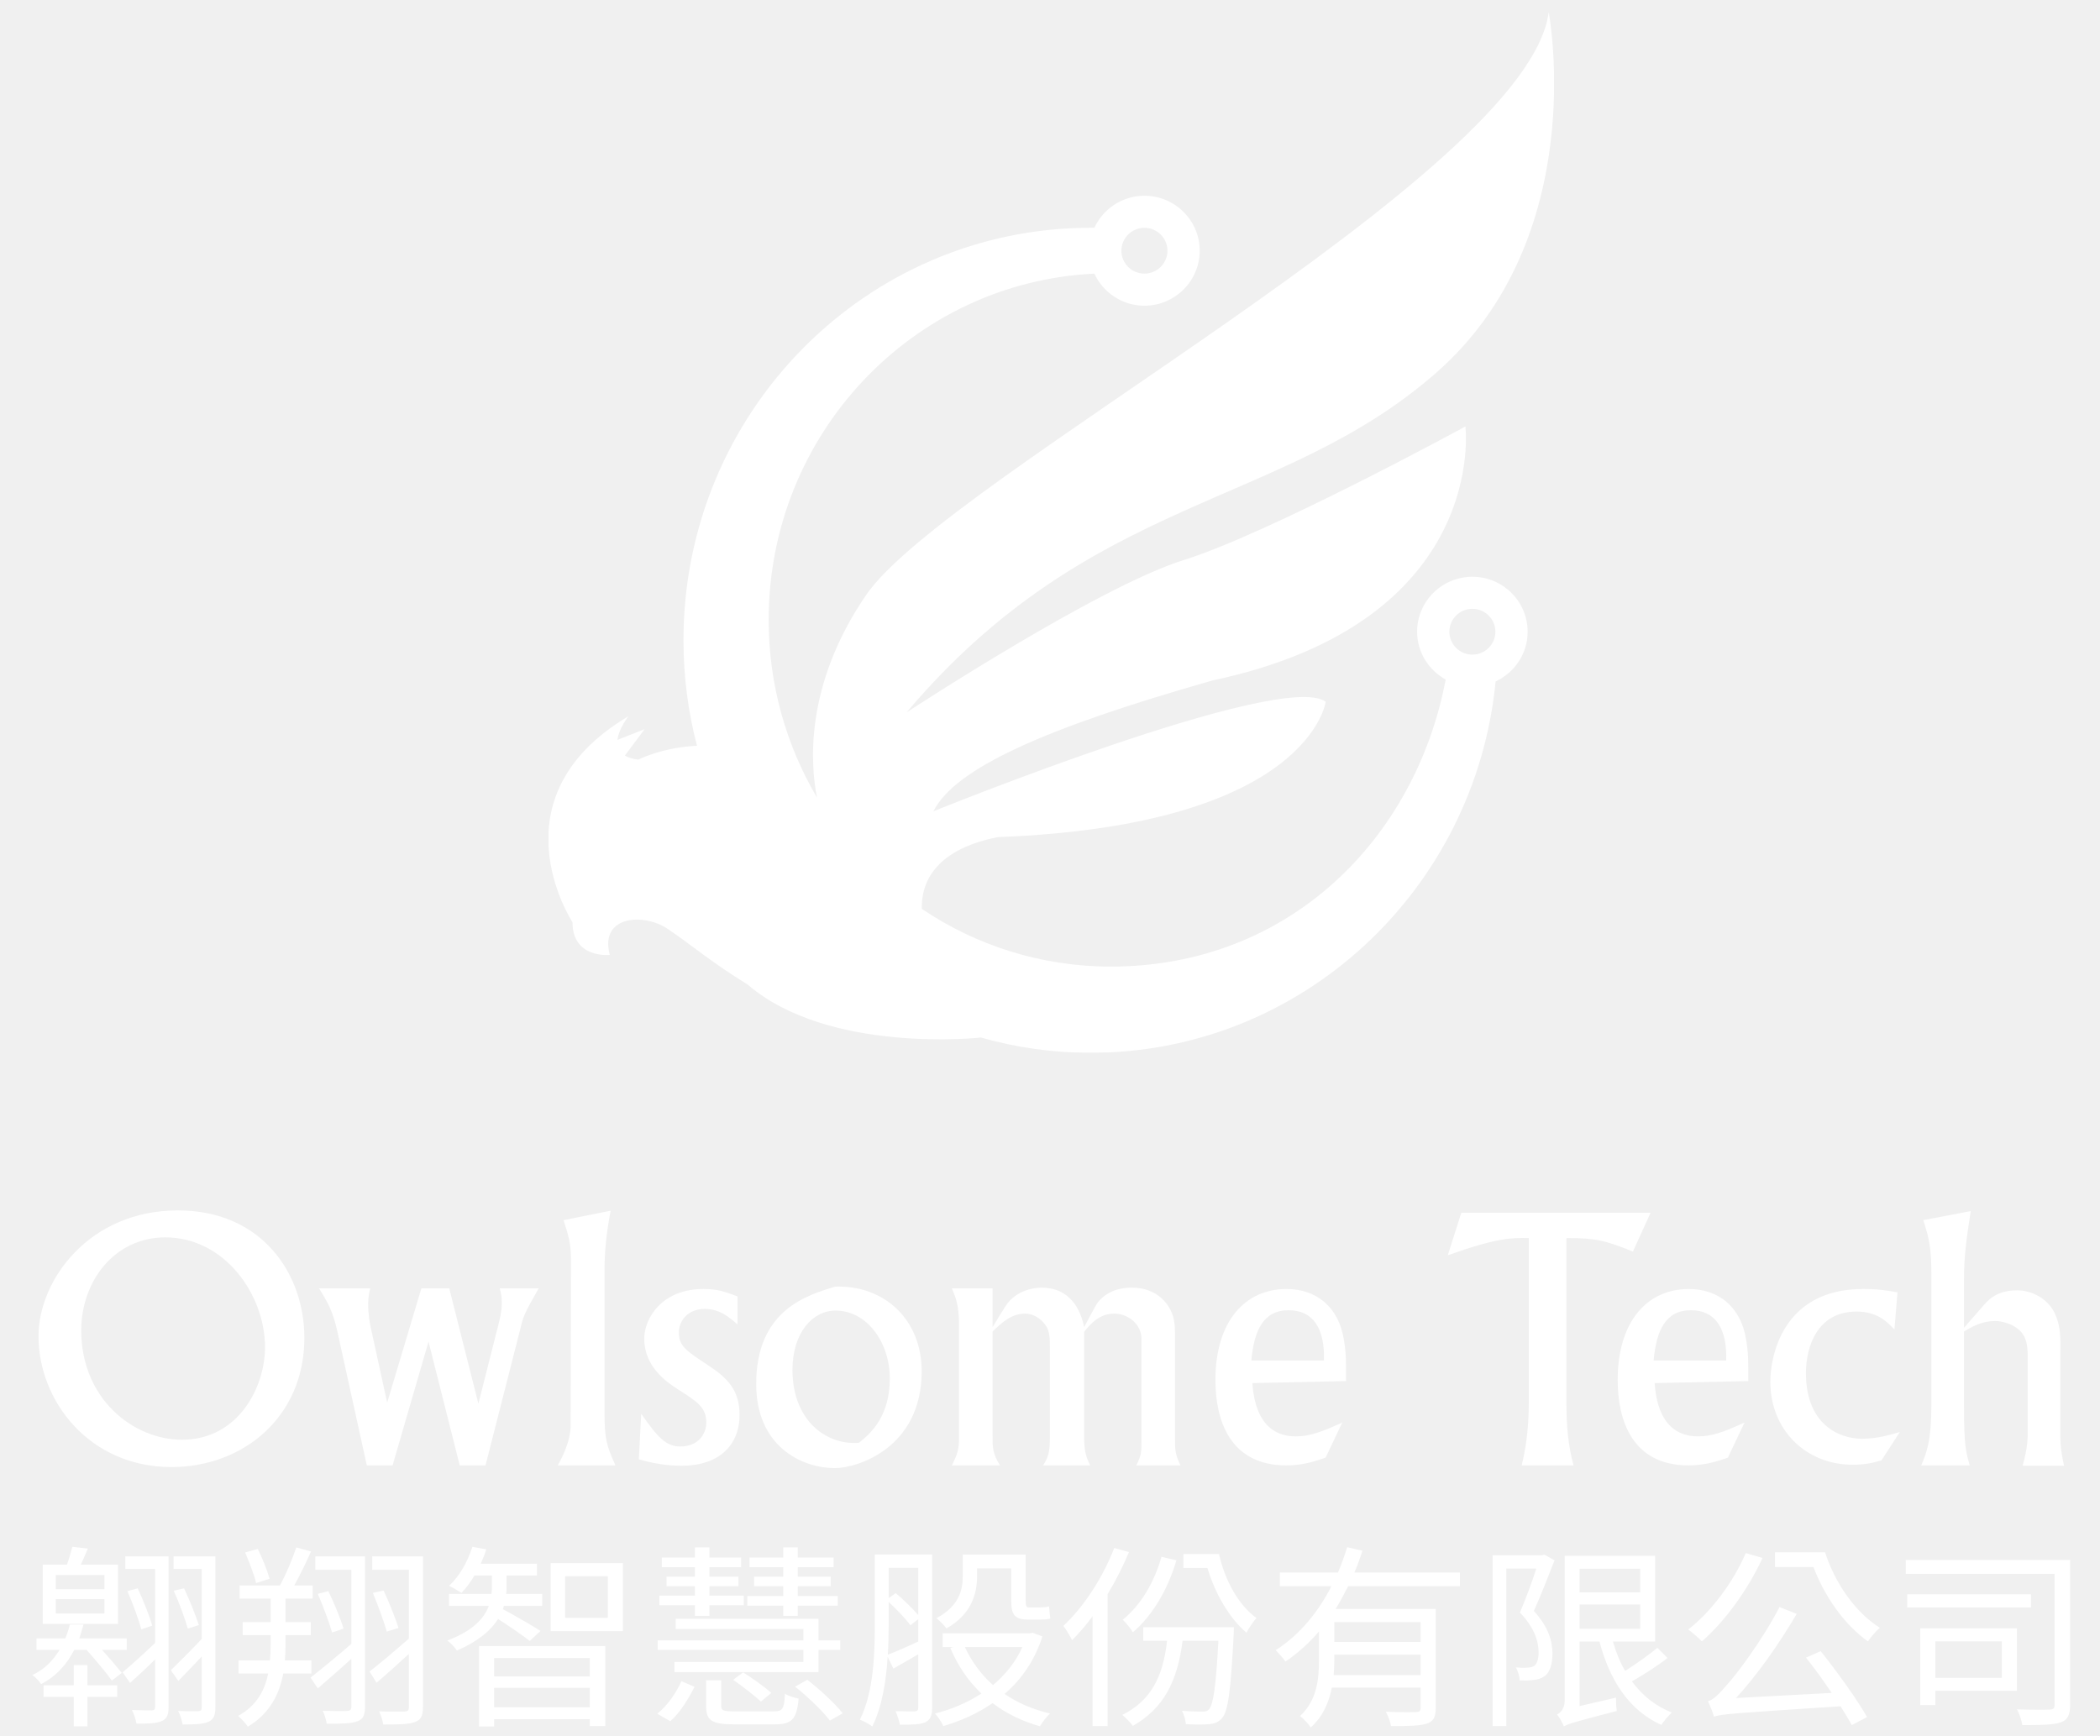
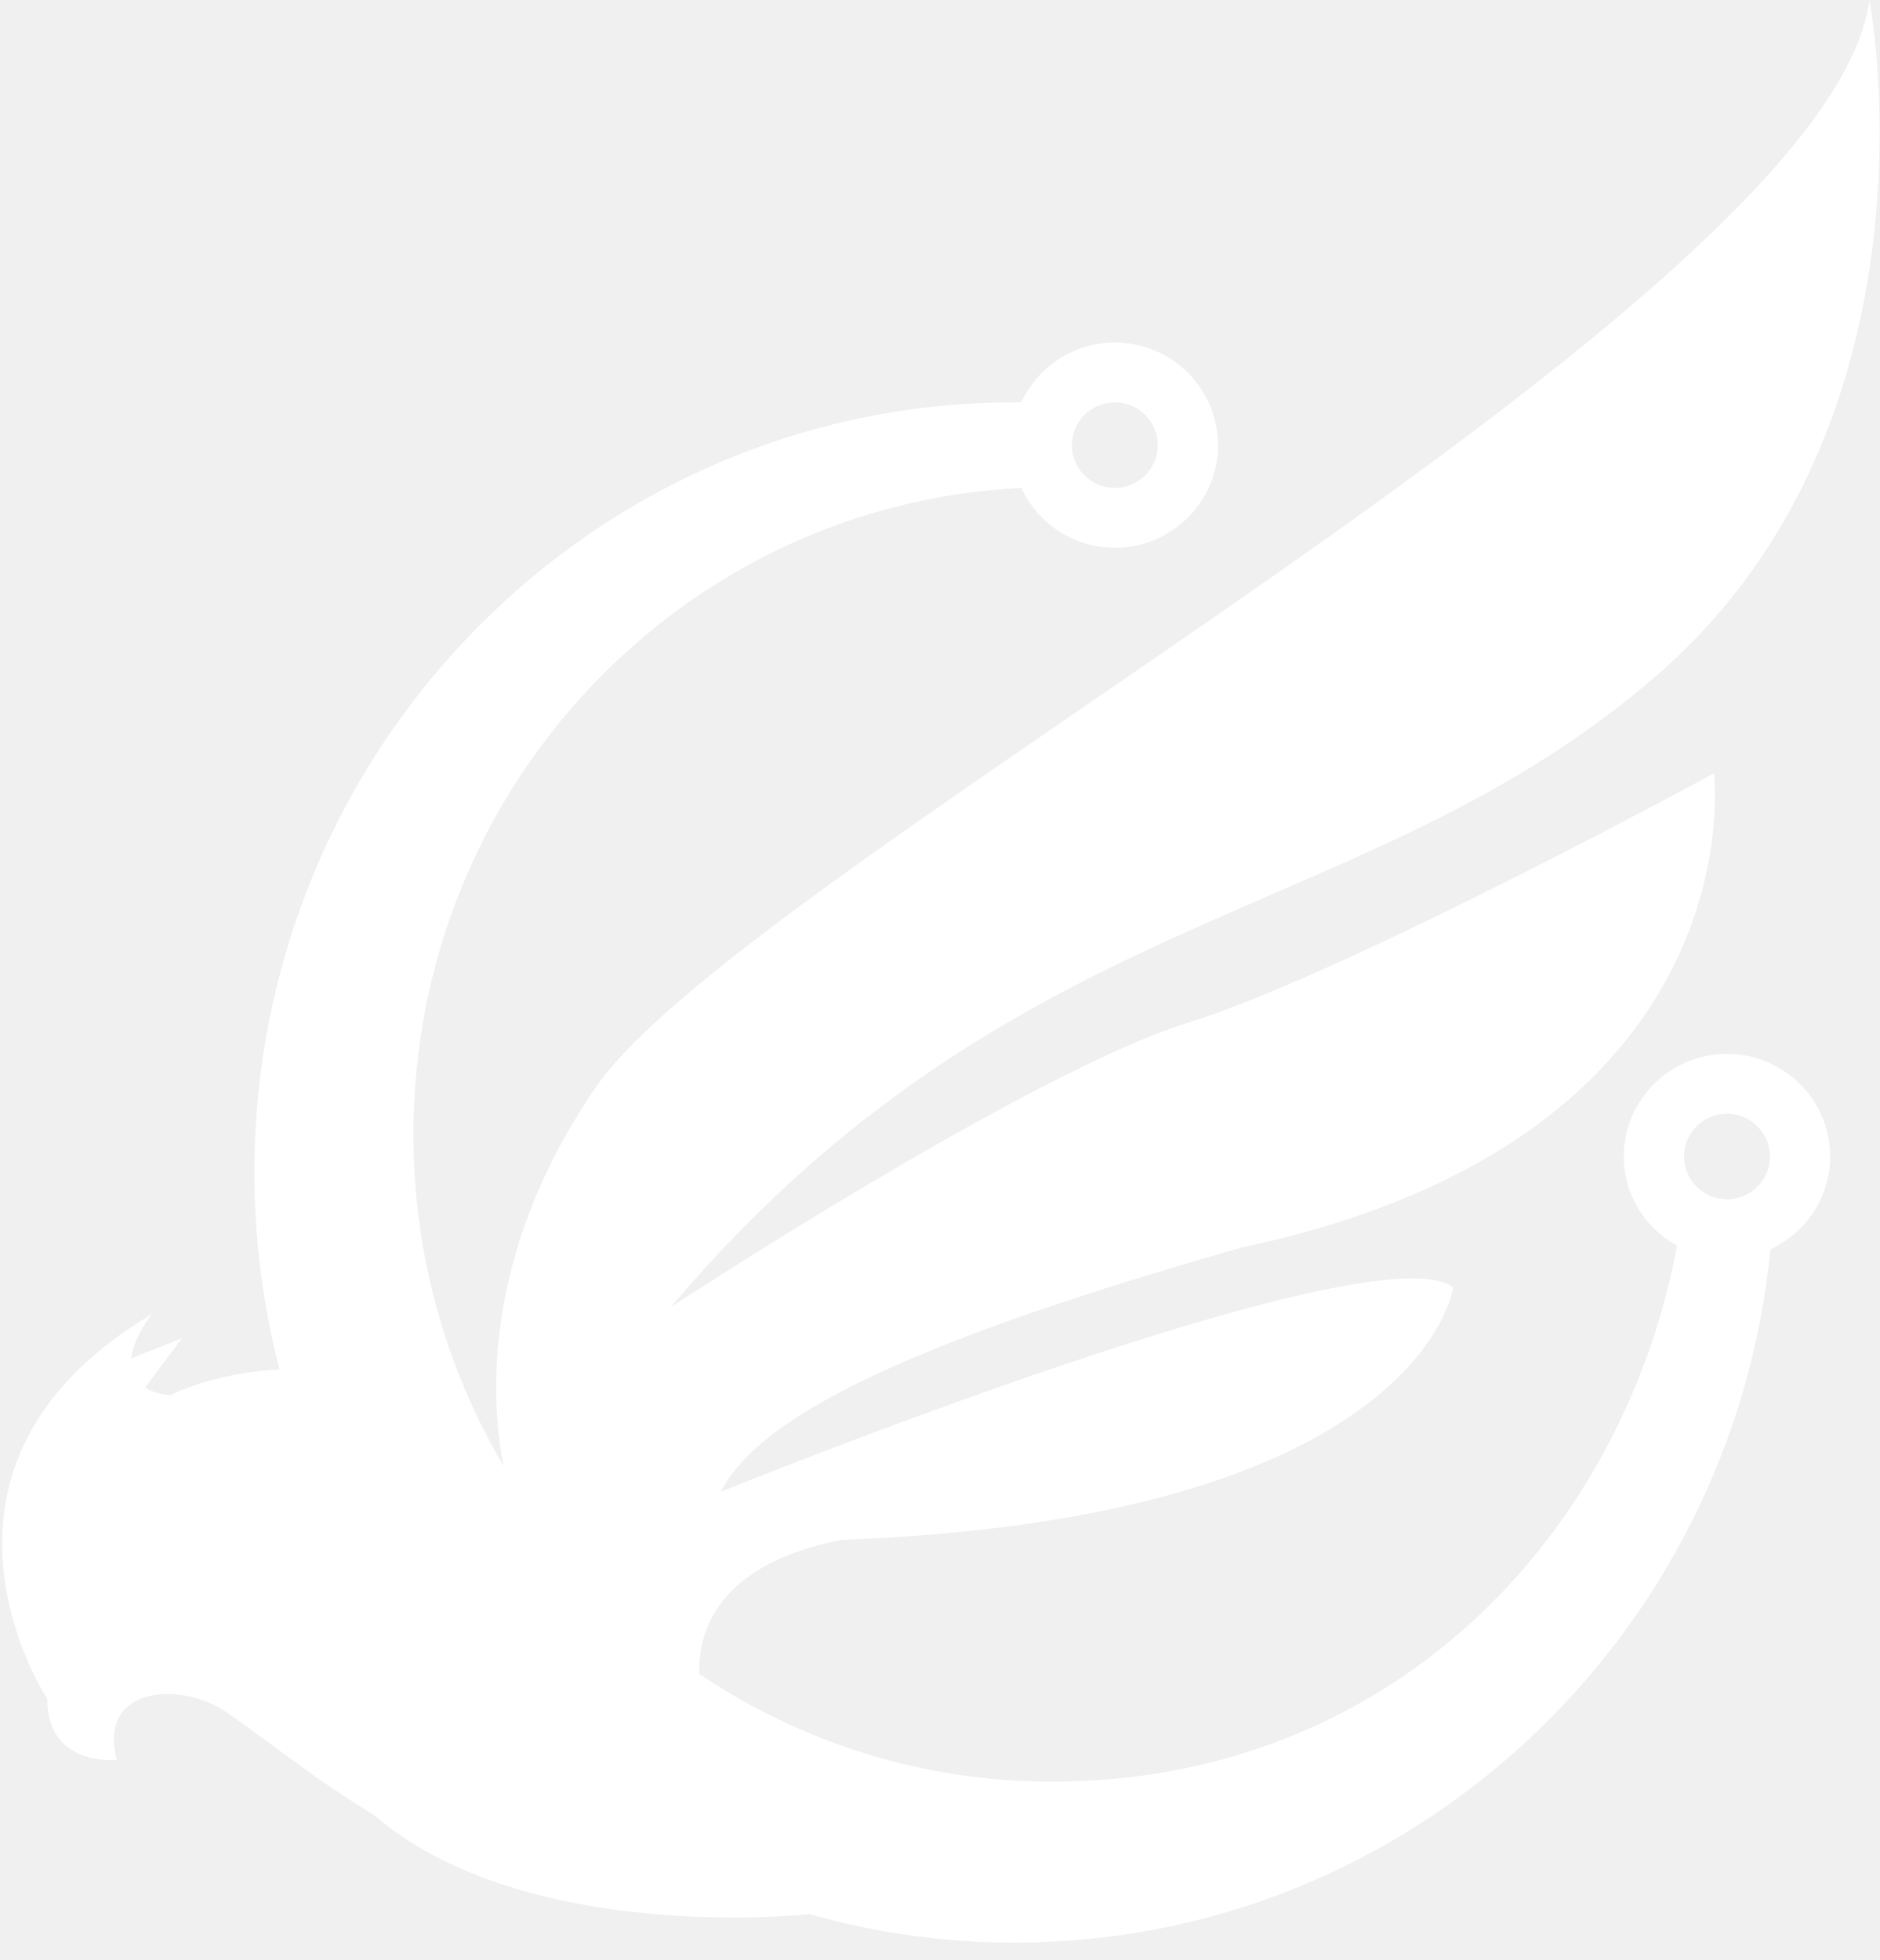
- <svg xmlns="http://www.w3.org/2000/svg" width="98" height="81" viewBox="0 0 98 81" fill="none">
-   <mask id="mask0" mask-type="alpha" maskUnits="userSpaceOnUse" x="25" y="0" width="48" height="50">
-     <path fill-rule="evenodd" clip-rule="evenodd" d="M25.59 0.573H72.527V49.139H25.59V0.573Z" fill="white" />
-   </mask>
-   <g mask="url(#mask0)">
-     <path fill-rule="evenodd" clip-rule="evenodd" d="M68.711 28.416C69.304 28.416 69.785 28.895 69.785 29.485C69.785 30.074 69.304 30.554 68.711 30.554C68.118 30.554 67.637 30.074 67.637 29.485C67.637 28.895 68.118 28.416 68.711 28.416M53.406 10.633C53.998 10.633 54.481 11.113 54.481 11.703C54.481 12.292 53.998 12.771 53.406 12.771C52.814 12.771 52.332 12.292 52.332 11.703C52.332 11.113 52.814 10.633 53.406 10.633M68.711 26.92C67.289 26.92 66.132 28.071 66.132 29.485C66.132 30.448 66.674 31.279 67.465 31.717C66.057 39.136 60.174 45.115 51.837 45.115C48.577 45.115 45.546 44.123 43.019 42.421C42.987 41.378 43.449 39.688 46.567 39.07C61.113 38.526 61.865 32.754 61.865 32.754C59.859 31.257 43.558 37.867 43.558 37.867C44.562 35.872 48.699 34.001 56.599 31.756C69.515 29.012 68.386 19.906 68.386 19.906C68.386 19.906 59.232 24.895 55.233 26.143C51.235 27.391 42.304 33.253 42.304 33.253C50.956 23.025 59.734 23.773 67.007 17.412C74.279 11.05 72.273 0.573 72.273 0.573C71.27 8.182 44.185 22.276 40.423 27.765C37.495 32.036 37.834 35.779 38.128 37.227C36.696 34.802 35.871 31.966 35.871 28.934C35.871 20.258 42.609 13.178 51.07 12.772C51.478 13.652 52.369 14.268 53.406 14.268C54.828 14.268 55.986 13.117 55.986 11.703C55.986 10.287 54.828 9.136 53.406 9.136C52.369 9.136 51.479 9.752 51.07 10.632C51.014 10.632 50.961 10.632 50.893 10.632C40.401 10.632 31.895 19.252 31.895 29.886C31.895 31.587 32.116 33.236 32.525 34.807C30.841 34.896 29.788 35.457 29.788 35.457C29.511 35.424 29.311 35.354 29.162 35.265L30.082 34.032L28.814 34.533C28.877 33.996 29.328 33.43 29.328 33.43C22.896 37.249 26.716 43.042 26.716 43.042C26.716 44.757 28.456 44.57 28.456 44.57C27.964 42.711 30.073 42.604 31.183 43.37C32.574 44.328 33.135 44.867 34.897 45.958C38.673 49.206 45.76 48.428 45.76 48.428V48.422C47.394 48.886 49.113 49.139 50.893 49.139C60.746 49.139 68.845 41.537 69.796 31.805C70.676 31.396 71.29 30.514 71.29 29.485C71.29 28.071 70.133 26.92 68.711 26.92" fill="white" />
-   </g>
-   <path fill-rule="evenodd" clip-rule="evenodd" d="M8.491 67.199C11.133 67.199 12.368 64.728 12.368 62.886C12.368 60.43 10.485 57.754 7.715 57.754C5.325 57.754 3.791 59.816 3.791 62.099C3.791 65.295 6.227 67.199 8.491 67.199M8.301 56.495C12.226 56.495 14.204 59.454 14.204 62.445C14.204 66.129 11.355 68.474 8 68.474C4.17 68.474 1.797 65.389 1.797 62.367C1.797 59.737 4.17 56.495 8.301 56.495" fill="white" />
-   <path fill-rule="evenodd" clip-rule="evenodd" d="M17.276 60.131C17.229 60.352 17.181 60.556 17.181 60.855C17.181 61.375 17.26 61.768 17.308 61.988L18.068 65.468L19.665 60.131H20.964L22.325 65.515L23.258 61.831C23.337 61.517 23.417 61.202 23.417 60.792C23.417 60.524 23.385 60.383 23.322 60.131H25.141C24.461 61.312 24.414 61.454 24.271 62.067L22.657 68.396H21.454L19.998 62.618L18.32 68.396H17.118L15.741 62.13C15.535 61.202 15.282 60.761 14.886 60.131H17.276Z" fill="white" />
-   <path fill-rule="evenodd" clip-rule="evenodd" d="M28.498 56.51C28.292 57.55 28.213 58.494 28.213 59.186V65.956C28.213 67.121 28.292 67.452 28.72 68.395H26.029C26.203 68.081 26.63 67.294 26.63 66.522L26.646 58.793C26.646 58.038 26.519 57.628 26.298 56.951L28.498 56.51Z" fill="white" />
-   <path fill-rule="evenodd" clip-rule="evenodd" d="M34.417 61.815C34.069 61.517 33.611 61.092 32.882 61.092C32.139 61.092 31.68 61.611 31.68 62.193C31.68 62.823 32.012 63.044 33.088 63.752C33.943 64.319 34.513 64.885 34.513 66.035C34.513 67.436 33.579 68.412 31.806 68.412C31.601 68.412 30.825 68.412 29.812 68.112L29.923 65.987C30.683 67.073 31.078 67.514 31.743 67.514C32.598 67.514 32.961 66.916 32.961 66.397C32.961 65.688 32.518 65.405 31.648 64.854C31.11 64.508 30.065 63.799 30.065 62.477C30.065 61.563 30.856 60.162 32.835 60.162C33.484 60.162 33.832 60.289 34.417 60.509V61.815Z" fill="white" />
-   <path fill-rule="evenodd" clip-rule="evenodd" d="M41.524 64.334C41.524 62.665 40.464 61.17 38.992 61.17C37.916 61.17 36.982 62.209 36.982 63.941C36.982 66.302 38.565 67.467 40.084 67.341C40.638 66.9 41.524 66.113 41.524 64.334M43.012 64.004C43.012 67.593 39.989 68.522 38.976 68.522C37.362 68.522 35.289 67.467 35.289 64.602C35.289 61.17 37.615 60.462 38.976 60.052C41.239 59.974 43.012 61.563 43.012 64.004" fill="white" />
-   <path fill-rule="evenodd" clip-rule="evenodd" d="M46.32 60.131V61.941C46.431 61.768 46.906 60.966 47.033 60.808C47.618 60.1 48.504 60.1 48.599 60.1C50.166 60.1 50.499 61.501 50.593 61.941C50.688 61.768 51.115 60.95 51.226 60.792C51.749 60.147 52.476 60.1 52.824 60.1C54.027 60.1 54.502 60.903 54.613 61.123C54.834 61.533 54.834 61.973 54.834 62.383V67.168C54.834 67.656 54.834 67.86 55.088 68.396H53.03C53.268 67.892 53.268 67.829 53.268 67.168V62.492C53.268 61.784 52.619 61.312 52.002 61.312C51.274 61.312 50.863 61.831 50.593 62.162V67.042C50.593 67.719 50.672 67.986 50.878 68.396H48.678C48.916 68.002 48.995 67.829 48.995 67.042V62.965C48.995 62.476 48.995 62.13 48.789 61.847C48.552 61.517 48.204 61.312 47.84 61.312C47.222 61.312 46.795 61.69 46.32 62.146V67.026C46.32 67.561 46.32 67.845 46.668 68.396H44.421C44.674 67.876 44.754 67.687 44.754 67.089V61.8C44.754 60.934 44.595 60.541 44.421 60.131H46.32Z" fill="white" />
-   <path fill-rule="evenodd" clip-rule="evenodd" d="M61.784 63.5C61.831 62.004 61.278 61.154 60.138 61.154C58.951 61.154 58.524 62.099 58.397 63.5H61.784ZM61.862 68.034C61.356 68.207 60.803 68.396 60.028 68.396C57.384 68.396 56.72 66.27 56.72 64.413C56.72 61.674 58.096 60.163 60.043 60.163C61.404 60.163 62.481 60.981 62.718 62.555C62.828 63.217 62.813 63.563 62.813 64.46L58.444 64.555C58.492 65.121 58.634 67.042 60.47 67.042C61.135 67.042 61.705 66.821 62.639 66.396L61.862 68.034Z" fill="white" />
-   <path fill-rule="evenodd" clip-rule="evenodd" d="M77.026 56.605L76.203 58.415C74.906 57.895 74.478 57.785 73.101 57.785V65.578C73.101 66.522 73.18 67.483 73.433 68.396H71.012C71.187 67.656 71.345 66.79 71.345 65.389V57.785C70.553 57.769 69.857 57.769 67.562 58.589L68.195 56.605H77.026Z" fill="white" />
-   <path fill-rule="evenodd" clip-rule="evenodd" d="M80.556 63.5C80.603 62.004 80.049 61.154 78.91 61.154C77.723 61.154 77.296 62.099 77.169 63.5H80.556ZM80.635 68.034C80.128 68.207 79.575 68.396 78.8 68.396C76.156 68.396 75.492 66.27 75.492 64.413C75.492 61.674 76.868 60.163 78.815 60.163C80.176 60.163 81.253 60.981 81.49 62.555C81.6 63.217 81.585 63.563 81.585 64.46L77.216 64.555C77.264 65.121 77.406 67.042 79.243 67.042C79.907 67.042 80.477 66.821 81.411 66.396L80.635 68.034Z" fill="white" />
-   <path fill-rule="evenodd" clip-rule="evenodd" d="M88.407 62.052C88.043 61.673 87.6 61.217 86.635 61.217C84.798 61.217 84.277 62.87 84.277 64.082C84.277 66.491 85.827 67.152 86.888 67.152C87.6 67.152 88.185 66.979 88.66 66.837L87.805 68.159C87.426 68.27 87.062 68.365 86.46 68.365C84.261 68.365 82.615 66.727 82.615 64.491C82.615 63.358 83.153 60.162 86.951 60.162C87.678 60.162 88.122 60.241 88.549 60.32L88.407 62.052Z" fill="white" />
-   <path fill-rule="evenodd" clip-rule="evenodd" d="M91.969 56.526C91.794 57.66 91.653 58.541 91.653 59.721V61.973L92.506 60.997C92.791 60.666 93.171 60.225 94.136 60.225C94.865 60.225 95.624 60.666 95.909 61.343C96.178 61.926 96.162 62.524 96.147 63.343V66.554C96.147 67.373 96.147 67.593 96.321 68.411H94.389C94.627 67.546 94.627 67.199 94.627 66.68V63.578C94.627 63.075 94.643 62.618 94.389 62.256C94.074 61.816 93.456 61.658 93.108 61.658C92.491 61.658 92.047 61.91 91.653 62.146V65.625C91.653 67.483 91.746 67.782 91.921 68.395H89.658C89.911 67.798 90.132 67.262 90.132 65.53V59.549C90.132 58.273 90.037 57.817 89.753 56.951L91.969 56.526Z" fill="white" />
-   <mask id="mask1" mask-type="alpha" maskUnits="userSpaceOnUse" x="1" y="72" width="96" height="9">
-     <path fill-rule="evenodd" clip-rule="evenodd" d="M20.955 74.018C21.119 74.091 21.399 74.256 21.535 74.347V74.347C21.747 74.128 21.96 73.844 22.143 73.533V73.533H22.954V74.063C22.954 74.173 22.954 74.274 22.935 74.393V74.393H20.955V74.952H22.81C22.607 75.51 22.095 76.114 20.868 76.572V76.572C21.032 76.673 21.235 76.893 21.322 77.039V77.039C22.336 76.599 22.916 76.086 23.244 75.565V75.565C23.727 75.876 24.442 76.362 24.722 76.59V76.59L25.224 76.123C24.954 75.94 23.843 75.3 23.466 75.107V75.107C23.485 75.052 23.505 75.007 23.515 74.952V74.952H25.302V74.393H23.621C23.64 74.274 23.64 74.173 23.64 74.063V74.063V73.533H25.06V72.984H22.433C22.529 72.764 22.626 72.543 22.693 72.315V72.315L22.046 72.196C21.824 72.882 21.447 73.569 20.955 74.018V74.018ZM3.124 73.029H1.994V75.794H5.51V73.029H3.771C3.877 72.8 3.993 72.543 4.1 72.278V72.278L3.376 72.196C3.318 72.425 3.221 72.764 3.124 73.029V73.029ZM2.603 74.173H4.873V73.513H2.603V74.173ZM2.603 75.308H4.873V74.64H2.603V75.308ZM62.441 73.395H59.727V74.036H62.132C61.533 75.217 60.664 76.297 59.533 77.02V77.02C59.669 77.158 59.891 77.405 59.987 77.551V77.551C60.577 77.158 61.098 76.673 61.552 76.151V76.151V77.488C61.552 78.357 61.466 79.365 60.664 80.097V80.097C60.818 80.197 61.08 80.482 61.166 80.628V80.628C61.736 80.125 62.025 79.438 62.151 78.769V78.769H66.295V79.721C66.295 79.858 66.237 79.905 66.073 79.914V79.914C65.9 79.914 65.32 79.923 64.672 79.895V79.895C64.778 80.088 64.885 80.362 64.914 80.564V80.564C65.735 80.564 66.276 80.554 66.594 80.445V80.445C66.903 80.335 67.001 80.133 67.001 79.721V79.721V75.098H62.326C62.538 74.76 62.731 74.393 62.914 74.036V74.036H68.13V73.395H63.204C63.349 73.066 63.475 72.717 63.58 72.379V72.379L62.866 72.214C62.75 72.608 62.605 73.001 62.441 73.395V73.395ZM62.267 76.636H66.296V75.712H62.267V76.636ZM62.267 77.505V77.231H66.295V78.183H62.238C62.258 77.945 62.267 77.725 62.267 77.505V77.505ZM36.554 72.223V72.699H34.98V73.148H36.554V73.588H35.192V74.036H36.554V74.493H34.874V74.942H36.554V75.419H37.23V74.942H39.095V74.493H37.23V74.036H38.766V73.588H37.23V73.148H38.902V72.699H37.23V72.223H36.554ZM32.43 72.223V72.699H30.885V73.148H32.43V73.588H31.107V74.036H32.43V74.475H30.769V74.924H32.43V75.419H33.106V74.924H34.709V74.475H33.106V74.036H34.459V73.588H33.106V73.148H34.584V72.699H33.106V72.223H32.43ZM13.064 73.999H11.18V74.613H12.629V75.712H11.325V76.316H12.629V76.792C12.629 77.011 12.619 77.258 12.599 77.496V77.496H11.131V78.11H12.513C12.368 78.861 11.991 79.611 11.112 80.088V80.088C11.257 80.207 11.469 80.445 11.566 80.591V80.591C12.609 79.968 13.045 79.044 13.218 78.11V78.11H14.531V77.496H13.295C13.315 77.258 13.324 77.011 13.324 76.792V76.792V76.316H14.503V75.712H13.324V74.613H14.59V73.999H13.73C13.991 73.533 14.281 72.947 14.512 72.415V72.415L13.827 72.223C13.653 72.754 13.344 73.487 13.064 73.999V73.999ZM49.623 75.886C49.748 76.041 49.951 76.389 50.029 76.554V76.554C50.358 76.233 50.685 75.849 50.985 75.437V75.437V80.564H51.69V74.403C52.067 73.779 52.405 73.111 52.685 72.443V72.443L51.999 72.251C51.459 73.643 50.57 75.007 49.623 75.886V75.886ZM11.441 72.461C11.634 72.919 11.865 73.505 11.952 73.889V73.889L12.581 73.688C12.474 73.313 12.252 72.736 12.03 72.297V72.297L11.441 72.461ZM82.832 72.452V73.139H84.628C85.15 74.521 86.077 75.839 87.169 76.609V76.609C87.303 76.416 87.555 76.114 87.729 75.977V75.977C86.599 75.272 85.633 73.899 85.169 72.452V72.452H82.832ZM78.784 76.059C78.978 76.187 79.287 76.471 79.422 76.609V76.609C80.495 75.675 81.556 74.22 82.252 72.717V72.717L81.47 72.489C80.871 73.871 79.867 75.208 78.784 76.059V76.059ZM55.225 72.534V73.184H56.346C56.704 74.375 57.361 75.519 58.171 76.206V76.206C58.278 75.986 58.49 75.683 58.636 75.519V75.519C57.814 74.933 57.167 73.789 56.887 72.534V72.534H55.225ZM40.824 72.553V75.822C40.824 77.158 40.775 78.98 40.129 80.262V80.262C40.293 80.325 40.582 80.482 40.708 80.581V80.581C41.162 79.666 41.355 78.458 41.423 77.332V77.332L41.693 77.881C42.05 77.671 42.447 77.451 42.852 77.213V77.213V79.703C42.852 79.822 42.804 79.868 42.688 79.877V79.877C42.572 79.877 42.205 79.877 41.79 79.868V79.868C41.877 80.042 41.963 80.335 41.993 80.499V80.499C42.602 80.499 42.959 80.49 43.19 80.381V80.381C43.422 80.262 43.499 80.069 43.499 79.712V79.712V72.553H40.824ZM41.471 73.175H42.852V75.382C42.602 75.089 42.176 74.676 41.8 74.356V74.356L41.471 74.594V73.175ZM41.471 75.812V74.768C41.848 75.117 42.272 75.565 42.486 75.858V75.858L42.852 75.574V76.618C42.321 76.865 41.819 77.085 41.432 77.231V77.231C41.461 76.728 41.471 76.243 41.471 75.812V75.812ZM71.965 72.59H69.656V80.564H70.294V73.212H71.695C71.502 73.816 71.211 74.603 70.931 75.263V75.263C71.626 75.996 71.8 76.626 71.8 77.122V77.122C71.8 77.396 71.742 77.652 71.598 77.753V77.753C71.52 77.808 71.415 77.826 71.299 77.835V77.835C71.144 77.854 70.961 77.845 70.738 77.826V77.826C70.845 78 70.912 78.256 70.922 78.43V78.43C71.125 78.439 71.376 78.439 71.559 78.412V78.412C71.753 78.394 71.936 78.338 72.072 78.238V78.238C72.332 78.064 72.448 77.662 72.448 77.185V77.185C72.448 76.618 72.274 75.949 71.579 75.19V75.19C71.907 74.467 72.255 73.569 72.545 72.827V72.827L72.072 72.562L71.965 72.59ZM44.929 72.562V73.569C44.929 74.22 44.756 74.96 43.702 75.528V75.528C43.828 75.629 44.079 75.867 44.166 76.004V76.004C45.335 75.354 45.596 74.384 45.596 73.578V73.578V73.203H47.189V74.676C47.189 75.336 47.324 75.592 47.962 75.592V75.592H48.561C48.715 75.592 48.899 75.583 49.015 75.547V75.547C48.996 75.391 48.967 75.153 48.957 74.979V74.979C48.841 75.007 48.647 75.025 48.541 75.025V75.025H48.011C47.885 75.025 47.866 74.942 47.866 74.695V74.695V72.562H44.929ZM73.018 72.617V79.383C73.018 79.757 72.815 79.95 72.66 80.024V80.024C72.776 80.151 72.931 80.435 72.979 80.581V80.581C73.172 80.463 73.462 80.372 75.452 79.858V79.858C75.423 79.712 75.413 79.438 75.413 79.236V79.236L73.713 79.63V76.618H74.641C75.123 78.43 76.022 79.831 77.529 80.508V80.508C77.645 80.335 77.867 80.06 78.022 79.932V79.932C77.249 79.63 76.63 79.126 76.156 78.476V78.476C76.689 78.174 77.326 77.772 77.818 77.386V77.386L77.345 76.911C76.949 77.24 76.34 77.671 75.839 77.991V77.991C75.597 77.579 75.413 77.112 75.269 76.618V76.618H77.239V72.617H73.018ZM73.713 74.32H76.543V73.221H73.713V74.32ZM73.713 76.022H76.543V74.887H73.713V76.022ZM17.371 72.644V73.267H19.081V76.48C18.405 77.076 17.7 77.662 17.245 78.018V78.018L17.575 78.54C18.038 78.147 18.56 77.671 19.081 77.195V77.195V79.675C19.081 79.831 19.033 79.877 18.878 79.886V79.886C18.734 79.886 18.221 79.895 17.69 79.877V79.877C17.777 80.042 17.863 80.317 17.883 80.49V80.49C18.627 80.49 19.091 80.482 19.371 80.372V80.372C19.641 80.271 19.738 80.088 19.738 79.685V79.685V72.644H17.371ZM14.715 72.644V73.267H16.396V76.728C15.701 77.332 14.967 77.927 14.493 78.302V78.302L14.831 78.805C15.294 78.403 15.855 77.918 16.396 77.423V77.423V79.657C16.396 79.813 16.338 79.85 16.193 79.858V79.858C16.058 79.868 15.565 79.868 15.062 79.85V79.85C15.14 80.024 15.227 80.28 15.246 80.454V80.454C15.961 80.454 16.415 80.445 16.686 80.335V80.335C16.947 80.234 17.034 80.06 17.034 79.657V79.657V72.644H14.715ZM8.098 72.644V73.231H9.413V76.499C8.871 77.076 8.321 77.616 7.973 77.955V77.955L8.321 78.458C8.659 78.101 9.045 77.716 9.413 77.313V77.313V79.694C9.413 79.831 9.374 79.858 9.257 79.868V79.868C9.141 79.868 8.736 79.877 8.311 79.858V79.858C8.408 80.032 8.494 80.307 8.524 80.49V80.49C9.093 80.49 9.489 80.472 9.731 80.362V80.362C9.972 80.252 10.05 80.06 10.05 79.694V79.694V72.644H8.098ZM5.848 72.644V73.231H7.239V76.682C6.679 77.222 6.109 77.725 5.722 78.056V78.056L6.07 78.549C6.438 78.22 6.843 77.845 7.239 77.451V77.451V79.675C7.239 79.785 7.201 79.822 7.094 79.831V79.831C6.969 79.831 6.582 79.831 6.157 79.813V79.813C6.254 79.987 6.34 80.28 6.37 80.445V80.445C6.93 80.454 7.326 80.435 7.558 80.325V80.325C7.799 80.215 7.867 80.024 7.867 79.675V79.675V72.644H5.848ZM52.396 75.602C52.541 75.729 52.791 76.041 52.868 76.187V76.187C53.787 75.4 54.501 74.183 54.898 72.827V72.827L54.202 72.663C53.863 73.862 53.236 74.915 52.396 75.602V75.602ZM88.936 72.809V73.459H95.88V79.566C95.88 79.74 95.833 79.785 95.649 79.794V79.794C95.456 79.804 94.79 79.804 94.123 79.785V79.785C94.239 79.978 94.345 80.317 94.374 80.518V80.518C95.234 80.518 95.833 80.508 96.171 80.39V80.39C96.499 80.271 96.606 80.032 96.606 79.566V79.566V72.809H88.936ZM25.698 76.132H29.069V72.956H25.698V76.132ZM26.374 75.509H28.364V73.569H26.374V75.509ZM8.108 74.246C8.36 74.805 8.64 75.565 8.765 76.014V76.014L9.278 75.849C9.151 75.437 8.852 74.695 8.591 74.136V74.136L8.108 74.246ZM5.944 74.265C6.196 74.832 6.476 75.602 6.592 76.05V76.05L7.104 75.876C6.988 75.446 6.688 74.704 6.428 74.136V74.136L5.944 74.265ZM17.4 74.347C17.642 74.933 17.922 75.693 18.048 76.151V76.151L18.598 75.986C18.463 75.556 18.164 74.796 17.902 74.237V74.237L17.4 74.347ZM14.831 74.393C15.082 74.97 15.371 75.748 15.498 76.197V76.197L16.029 76.014C15.903 75.574 15.594 74.823 15.324 74.265V74.265L14.831 74.393ZM89.004 75.025H94.78V74.411H89.004V75.025ZM80.611 78.614C80.243 79.044 79.963 79.346 79.702 79.401V79.401C79.808 79.611 79.953 79.978 79.982 80.125V80.125C80.359 79.996 80.89 79.968 85.894 79.639V79.639C86.097 79.968 86.28 80.262 86.415 80.518V80.518L87.13 80.142C86.666 79.328 85.749 78.045 84.966 77.066V77.066L84.28 77.368C84.667 77.854 85.102 78.449 85.478 79.016V79.016L81.016 79.254C82.011 78.165 83.015 76.746 83.846 75.326V75.326L83.044 75.007C82.242 76.562 81.007 78.192 80.611 78.614V78.614ZM31.532 75.556V76.032H37.492V76.562H30.692V77.011H37.492V77.57H31.474V78.045H38.196V77.011H39.211V76.562H38.196V75.556H31.532ZM3.26 75.822C3.211 76.022 3.143 76.243 3.047 76.471V76.471H1.704V77.011H2.777C2.496 77.469 2.1 77.908 1.511 78.183V78.183C1.656 78.275 1.83 78.467 1.917 78.604V78.604C2.661 78.22 3.143 77.634 3.462 77.011V77.011H4.042C4.457 77.469 4.959 78.073 5.22 78.439V78.439L5.684 78.082C5.471 77.817 5.114 77.396 4.766 77.011V77.011H5.915V76.471H3.704C3.771 76.251 3.839 76.032 3.897 75.822V75.822H3.26ZM53.352 75.949V76.581H54.462C54.279 78.265 53.7 79.383 52.376 80.042V80.042C52.521 80.161 52.772 80.417 52.868 80.554V80.554C54.279 79.749 54.945 78.513 55.187 76.581V76.581H56.859C56.743 78.751 56.616 79.566 56.423 79.776V79.776C56.336 79.877 56.25 79.886 56.105 79.886V79.886C55.94 79.886 55.573 79.886 55.158 79.85V79.85C55.255 80.024 55.323 80.28 55.341 80.472V80.472C55.767 80.499 56.182 80.499 56.423 80.472V80.472C56.685 80.454 56.868 80.381 57.032 80.188V80.188C57.312 79.868 57.438 78.915 57.573 76.26V76.26C57.573 76.16 57.582 75.949 57.582 75.949V75.949H53.352ZM89.612 76.004V79.585H90.317V78.915H94.123V76.004H89.612ZM90.317 78.312H93.418V76.609H90.317V78.312ZM48.068 76.233H43.992V76.874H44.484L44.349 76.919C44.697 77.744 45.18 78.458 45.799 79.044V79.044C45.141 79.475 44.398 79.785 43.635 79.978V79.978C43.77 80.125 43.944 80.381 44.021 80.564V80.564C44.852 80.317 45.634 79.968 46.32 79.492V79.492C46.947 79.968 47.692 80.335 48.531 80.573V80.573C48.639 80.39 48.832 80.125 49.005 79.978V79.978C48.194 79.785 47.489 79.484 46.88 79.062V79.062C47.673 78.385 48.281 77.505 48.647 76.379V76.379L48.184 76.206L48.068 76.233ZM45.026 76.874H47.711C47.402 77.57 46.919 78.165 46.339 78.65V78.65C45.779 78.147 45.335 77.542 45.026 76.874V76.874ZM22.355 76.828V80.581H23.061V80.243H27.523V80.564H28.248V76.828H22.355ZM23.061 78.248H27.523V77.386H23.061V78.248ZM23.061 79.685H27.523V78.778H23.061V79.685ZM3.443 77.716V78.659H2.033V79.199H3.443V80.573H4.08V79.199H5.471V78.659H4.08V77.716H3.443ZM34.217 78.403C34.661 78.714 35.222 79.154 35.511 79.419V79.419L35.994 79.016C35.695 78.742 35.125 78.338 34.68 78.056V78.056L34.217 78.403ZM37.105 78.724C37.704 79.199 38.409 79.877 38.727 80.307V80.307L39.327 79.968C38.979 79.52 38.264 78.861 37.675 78.403V78.403L37.105 78.724ZM32.952 78.43V79.63C32.952 80.298 33.212 80.482 34.246 80.482V80.482H36.168C36.95 80.482 37.183 80.243 37.269 79.282V79.282C37.076 79.245 36.786 79.154 36.632 79.053V79.053C36.593 79.785 36.516 79.877 36.101 79.877V79.877H34.285C33.753 79.877 33.656 79.84 33.656 79.621V79.621V78.43H32.952ZM30.672 79.987L31.28 80.335C31.763 79.914 32.14 79.264 32.411 78.732V78.732L31.802 78.467C31.57 78.98 31.155 79.611 30.672 79.987V79.987Z" fill="white" />
-   </mask>
-   <g mask="url(#mask1)">
-     <path fill-rule="evenodd" clip-rule="evenodd" d="M-0.348 82.389H98.464V70.433H-0.348V82.389Z" fill="white" />
-   </g>
+ <svg xmlns="http://www.w3.org/2000/svg" width="47" height="49" viewBox="0 0 47 49" fill="none">
+   <path fill-rule="evenodd" clip-rule="evenodd" d="M43.175 27.843C43.768 27.843 44.25 28.323 44.25 28.912C44.25 29.501 43.768 29.982 43.175 29.982C42.583 29.982 42.101 29.501 42.101 28.912C42.101 28.323 42.583 27.843 43.175 27.843ZM27.87 10.06C28.463 10.06 28.945 10.54 28.945 11.13C28.945 11.719 28.463 12.198 27.87 12.198C27.278 12.198 26.796 11.719 26.796 11.13C26.796 10.54 27.278 10.06 27.87 10.06ZM43.175 26.347C41.753 26.347 40.596 27.498 40.596 28.912C40.596 29.875 41.138 30.706 41.929 31.145C40.522 38.563 34.638 44.542 26.301 44.542C23.041 44.542 20.01 43.55 17.483 41.849C17.451 40.805 17.913 39.115 21.032 38.497C35.577 37.953 36.33 32.181 36.33 32.181C34.323 30.684 18.022 37.294 18.022 37.294C19.026 35.3 23.163 33.428 31.063 31.183C43.979 28.439 42.85 19.333 42.85 19.333C42.85 19.333 33.696 24.322 29.697 25.57C25.699 26.818 16.768 32.68 16.768 32.68C25.42 22.452 34.198 23.2 41.471 16.839C48.743 10.477 46.737 0 46.737 0C45.734 7.609 18.649 21.703 14.887 27.192C11.959 31.463 12.298 35.206 12.592 36.655C11.16 34.23 10.335 31.393 10.335 28.361C10.335 19.685 17.073 12.605 25.534 12.199C25.942 13.08 26.833 13.695 27.87 13.695C29.293 13.695 30.45 12.544 30.45 11.13C30.45 9.714 29.293 8.563 27.87 8.563C26.833 8.563 25.943 9.179 25.534 10.059C25.478 10.059 25.425 10.059 25.358 10.059C14.866 10.059 6.36 18.679 6.36 29.313C6.36 31.014 6.58 32.663 6.989 34.235C5.305 34.323 4.252 34.884 4.252 34.884C3.975 34.851 3.775 34.781 3.626 34.692L4.546 33.459L3.278 33.96C3.341 33.423 3.792 32.857 3.792 32.857C-2.64 36.676 1.18 42.469 1.18 42.469C1.18 44.184 2.92 43.997 2.92 43.997C2.428 42.138 4.537 42.031 5.647 42.797C7.038 43.755 7.599 44.294 9.362 45.385C13.137 48.633 20.224 47.855 20.224 47.855V47.849C21.858 48.313 23.577 48.566 25.358 48.566C35.21 48.566 43.31 40.964 44.261 31.232C45.14 30.823 45.755 29.941 45.755 28.912C45.755 27.498 44.598 26.347 43.175 26.347Z" fill="white" />
</svg>
